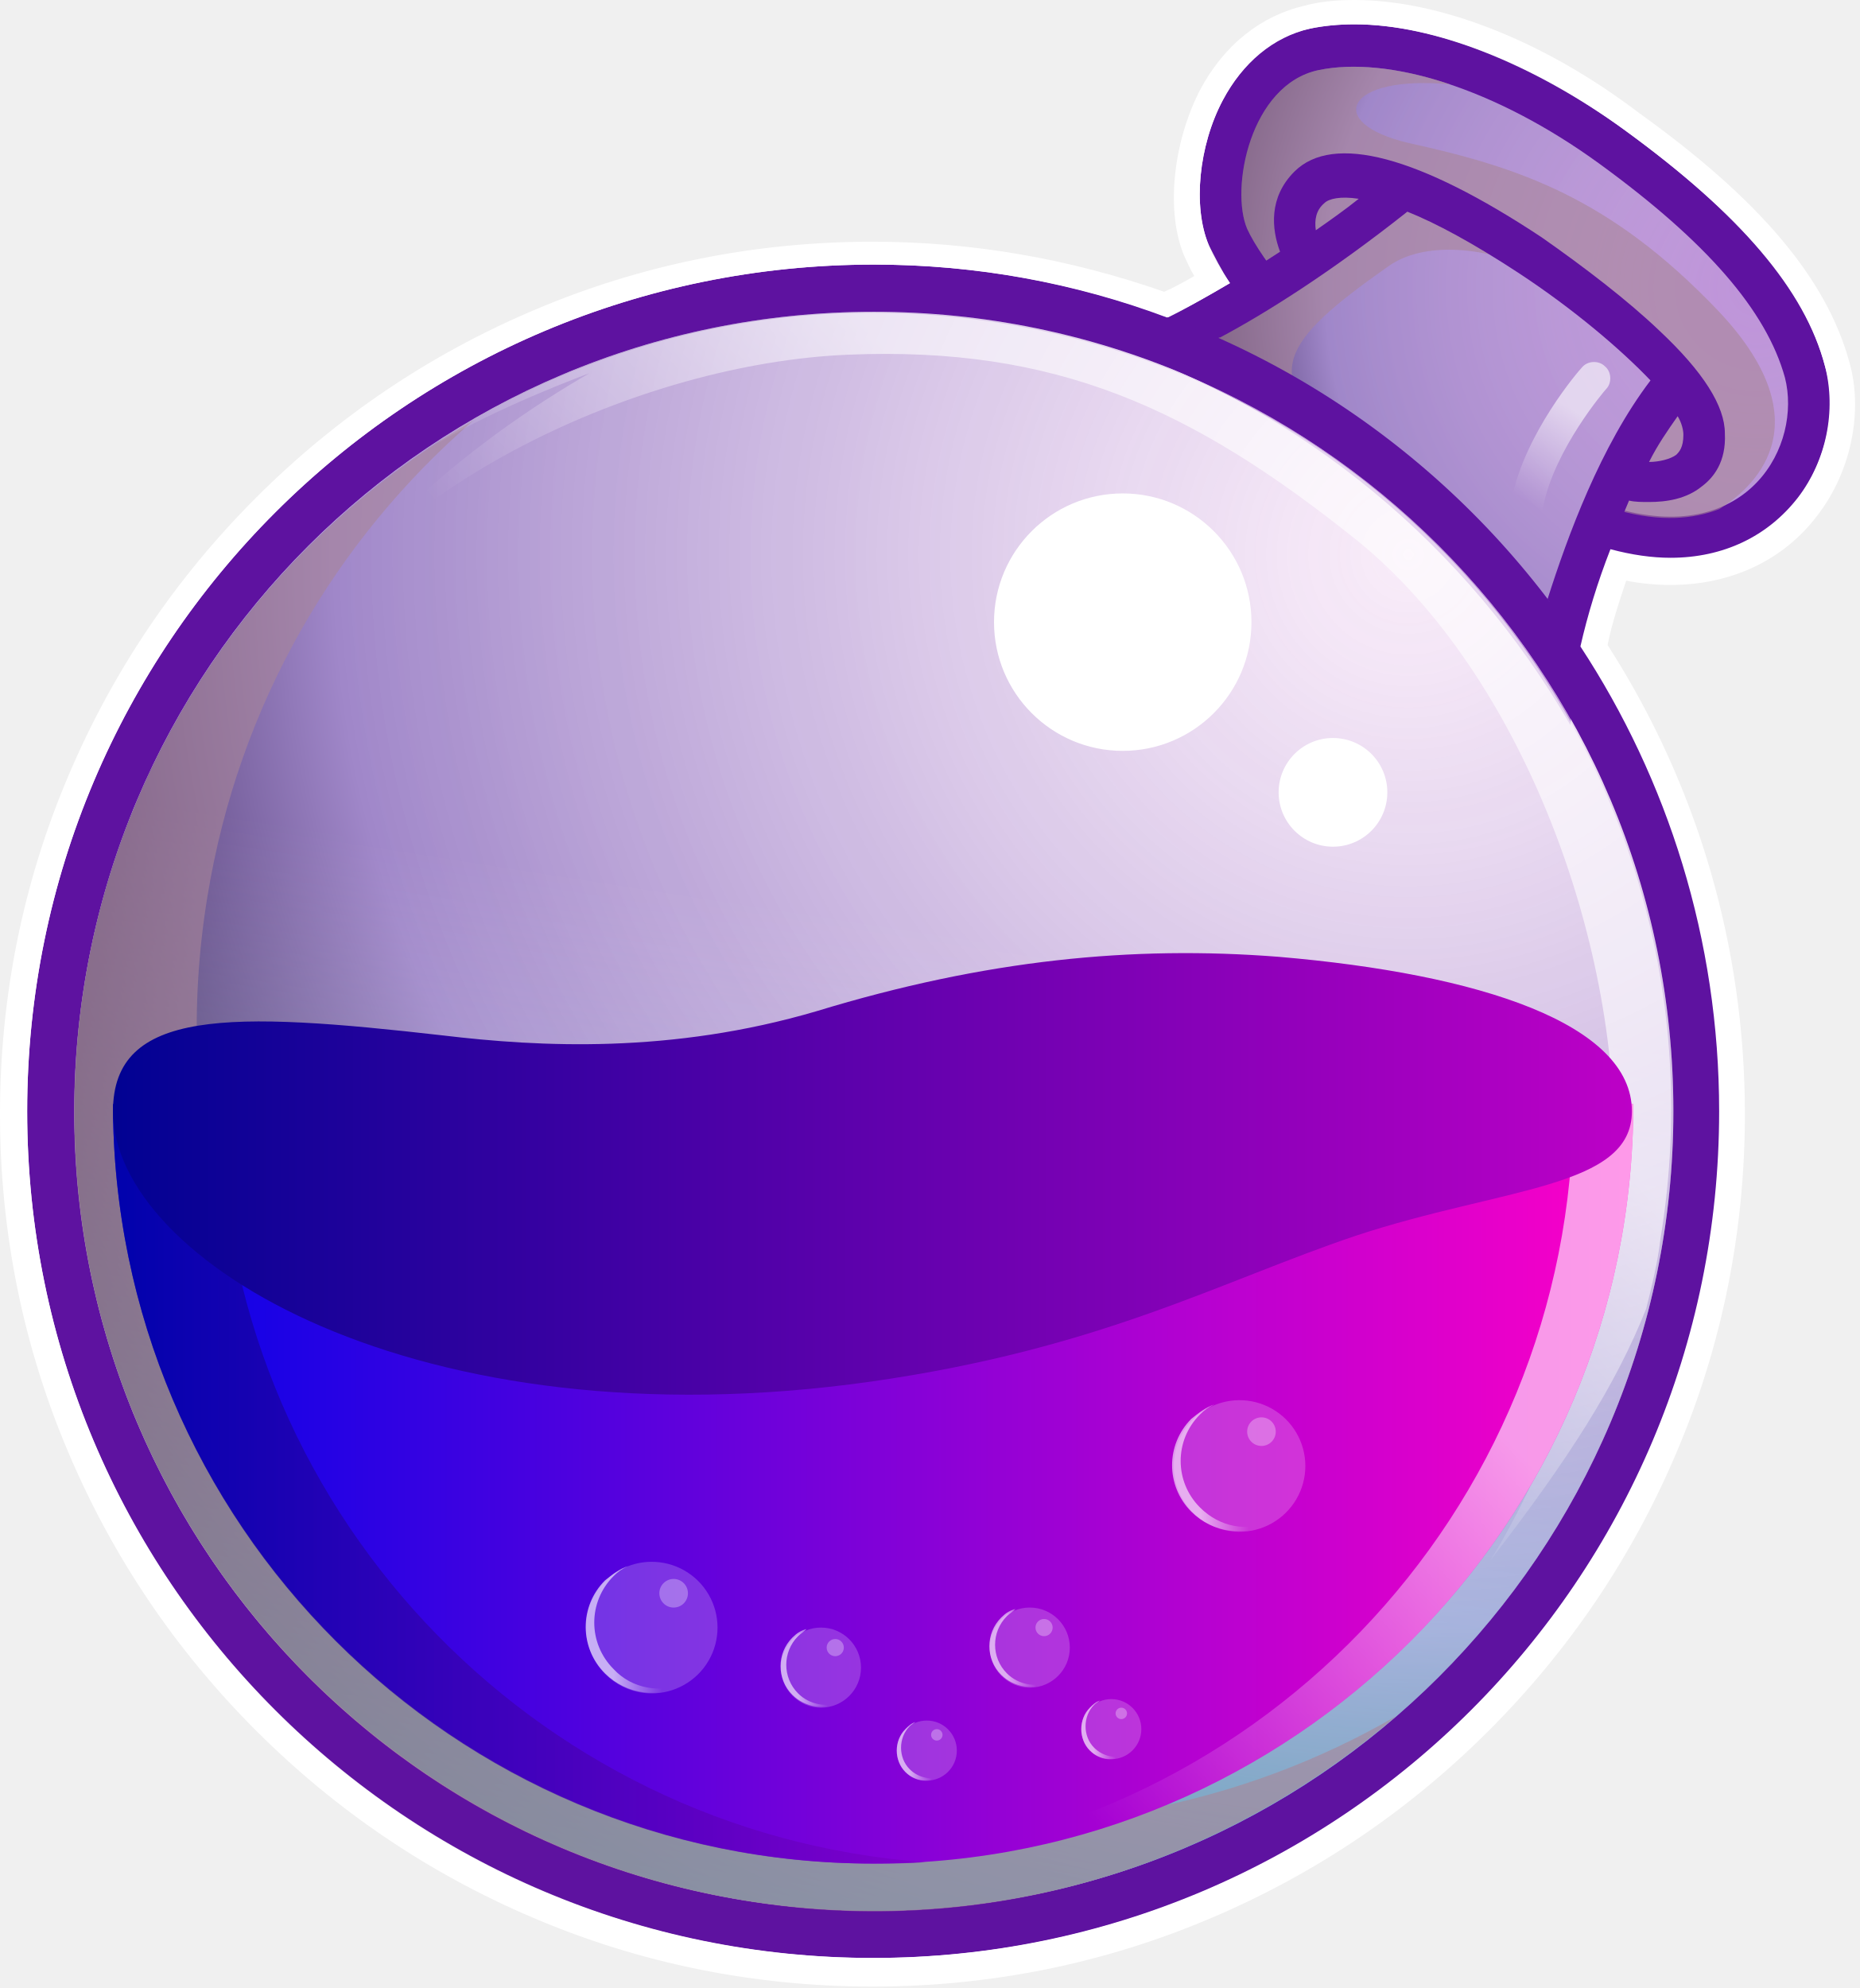
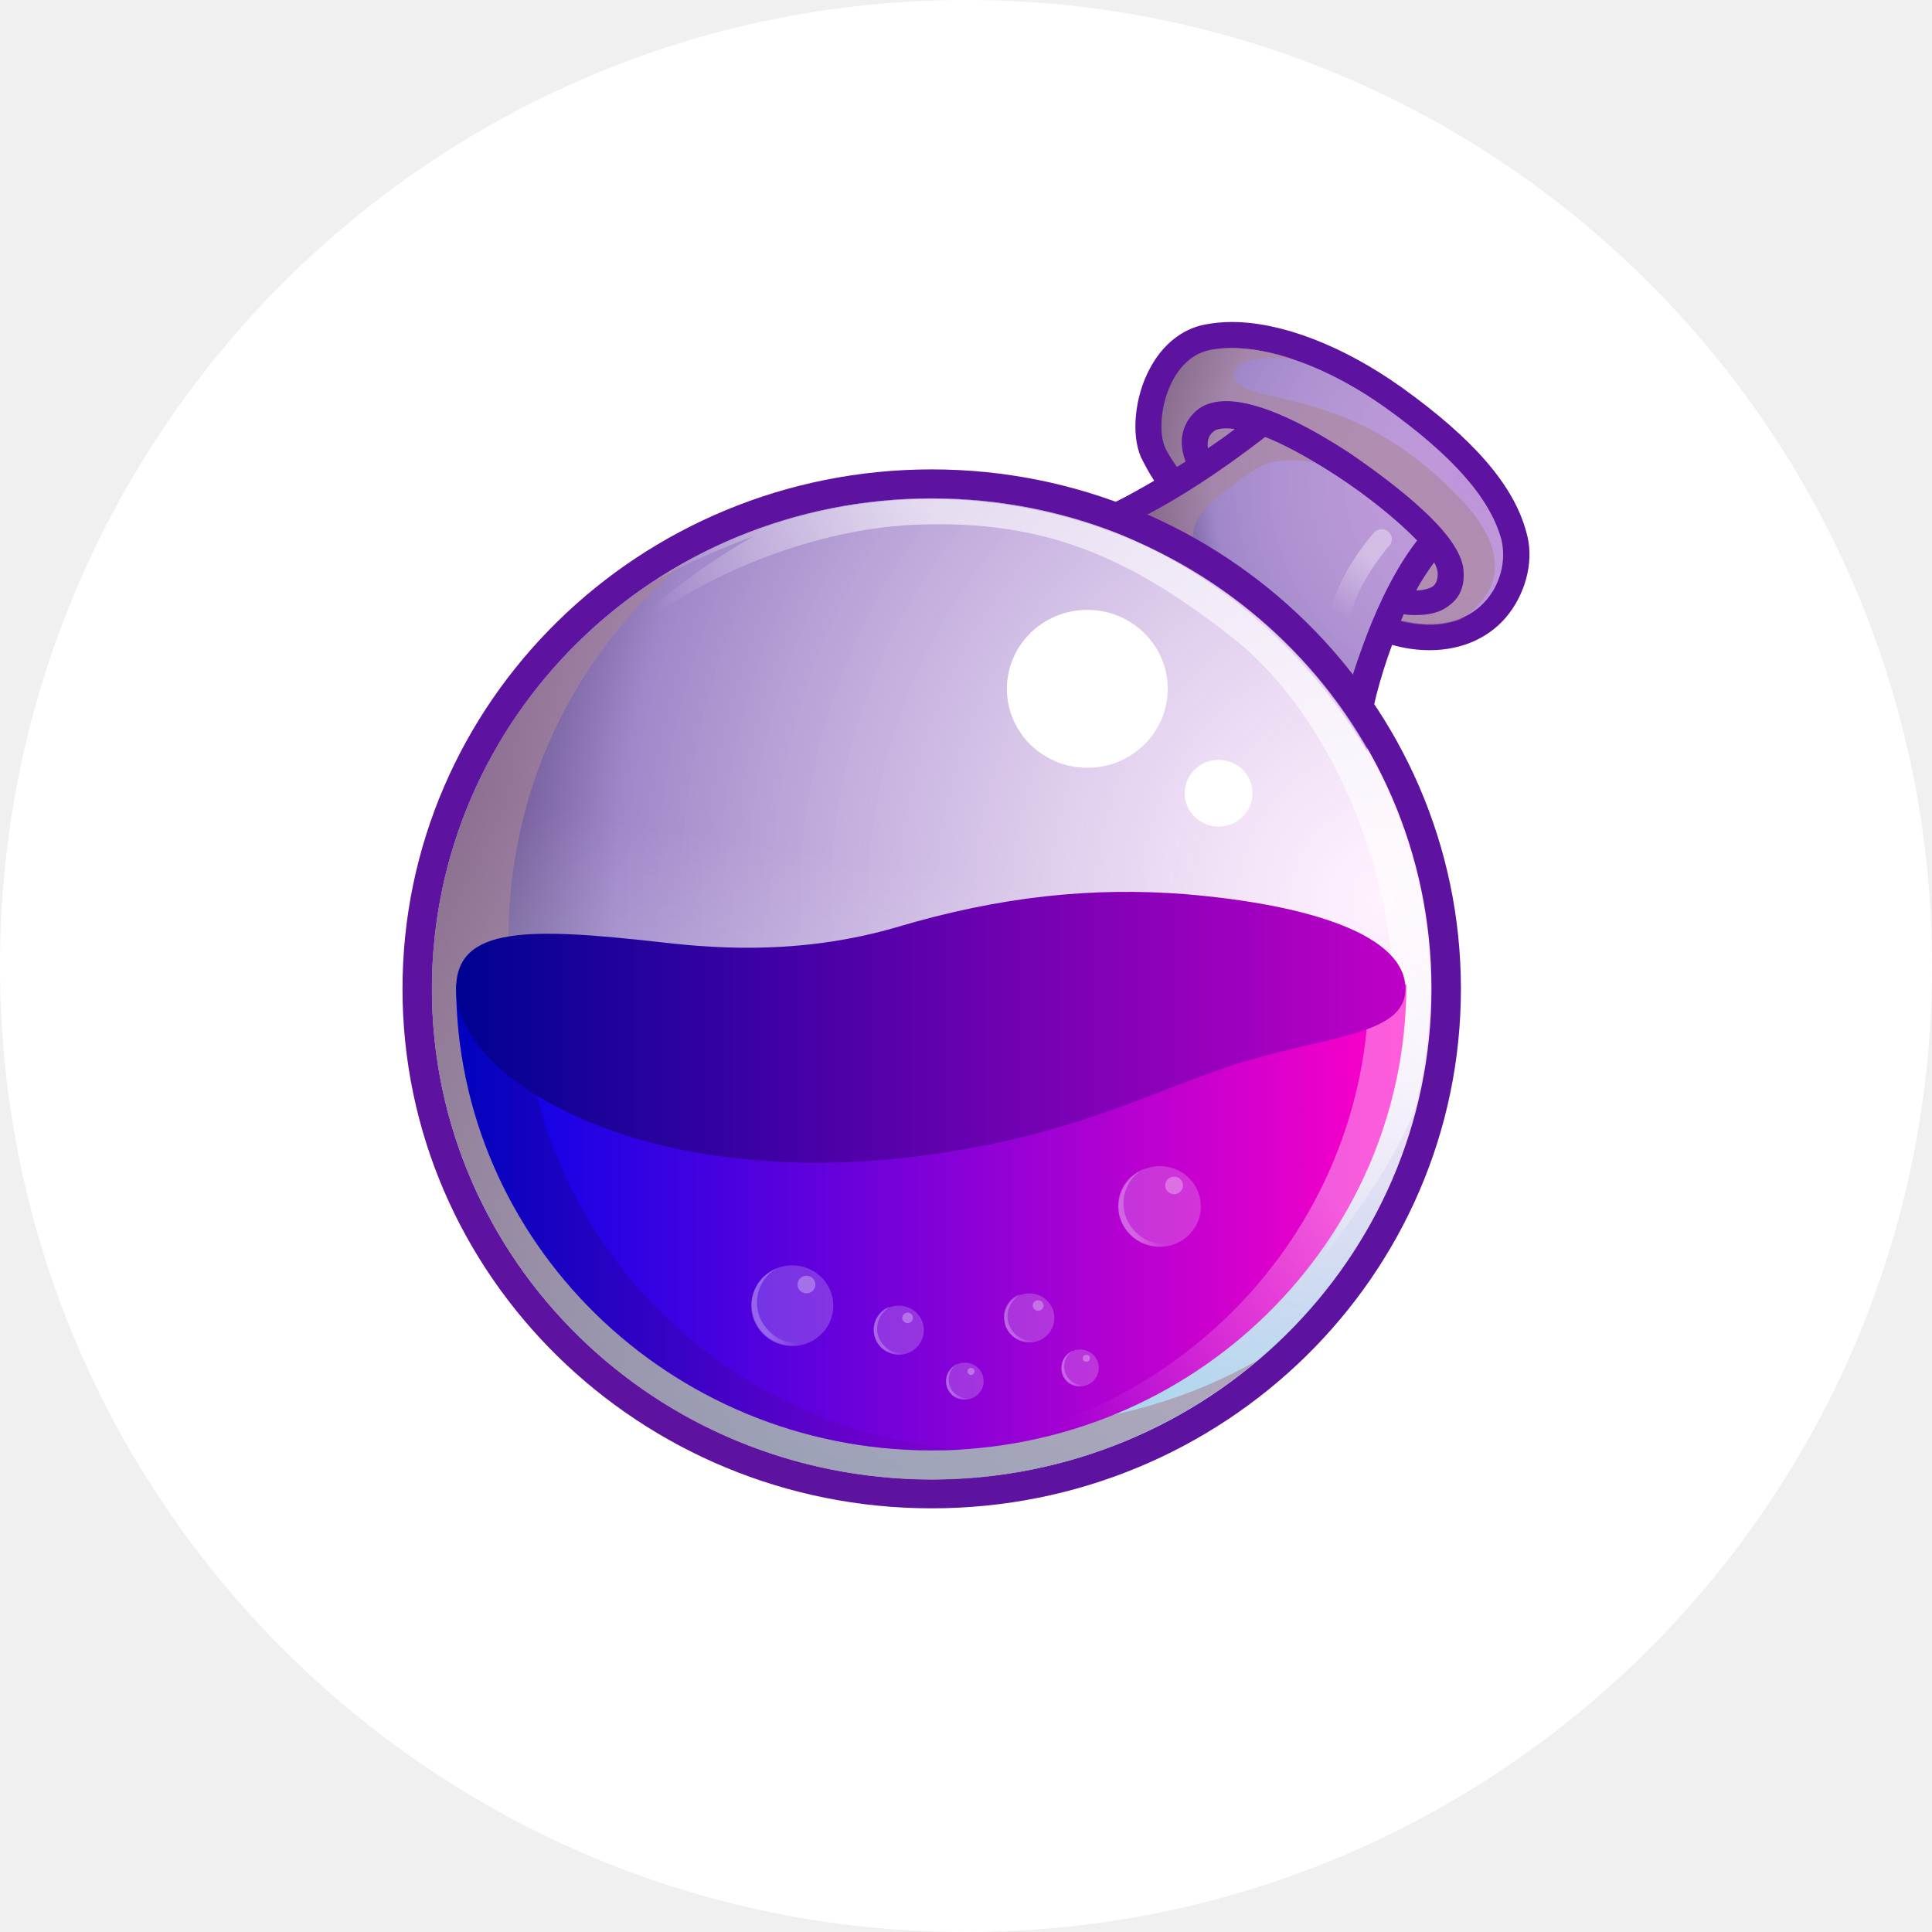
- <svg xmlns="http://www.w3.org/2000/svg" viewBox="0 0 130 139" xml:space="preserve" style="fill-rule:evenodd;clip-rule:evenodd;stroke-linejoin:round;stroke-miterlimit:2">
-   <path d="M127.6 25.6c-1.4-5.3-5.9-10.6-14-16.5-6.5-4.7-13.4-7.4-18.9-7.4-1.1 0-2.1.1-3.1.3-2.5.5-4.7 2.3-6.1 5-1.7 3.2-2.1 7.5-1 10.1.4.8.9 1.8 1.5 2.7-5.3 3.2-8.3 4.1-8.7 4.2 13.8 4.6 25.3 14.2 32.5 26.7l.1-1.2c.3-3.3 1.3-7.1 2.7-11 1.4.4 2.8.6 4.2.6 3.7 0 6.9-1.5 8.9-4.2s2.8-6.3 1.9-9.3Z" style="fill:#5e12a0;fill-rule:nonzero" />
-   <path d="M113.2 35.6c9.1 2.5 12.8-4.5 11.6-9.2-1.3-4.7-5.5-9.5-12.9-14.9S97 3.9 92.2 4.9c-4.8 1-6.2 8.3-5 11.1.5 1.1 1.6 2.7 3.1 4.5-1.9 1.3-3.7 2.3-5.2 3.2 9.2 4.1 17.2 10.5 23.2 18.5.7-2.7 1.7-5.1 2.6-7.2.7.1 1.5.3 2.3.6Z" style="fill:url(#a);fill-rule:nonzero" />
-   <path d="M61.1 133.6c30.873 0 55.9-25.027 55.9-55.9 0-30.873-25.027-55.9-55.9-55.9-30.873 0-55.9 25.027-55.9 55.9 0 30.873 25.027 55.9 55.9 55.9Z" style="fill:url(#b);fill-rule:nonzero" />
-   <path d="M120.2 21.8c-7.6-8-14-10.1-21.7-11.8-6-1.4-4.4-4.8 2.9-4.1-3.5-1.2-6.8-1.5-9.2-1-4.8 1-6.2 8.3-5 11.1.5 1.1 1.6 2.7 3.1 4.5-2.7 1.8-5 3.1-6.9 4.1.9.4 2 .9 3.3 1.6 3.4 1.8 7.1 4.8 7.1 4.8-5.6-4.8-4.4-7 3.3-12.4 2.4-1.7 6.8-1.5 10.9.6 4.1 2.1 8.9 7.4 8.9 7.4l-4.6 8.8.9.3c2.9.8 5.2.6 7-.1 2.1-1.3 7.6-5.7 0-13.8Z" style="fill:#a98698;fill-opacity:.6;fill-rule:nonzero" />
-   <path d="M98.4 14.8c2 .8 4.6 2.2 7.8 4.3 3.8 2.5 7.1 5.3 9.2 7.5-3.5 4.6-5.8 10.9-7.2 15.3.7 1 1.5 2 2.2 3 .7-2.5 1.9-6.2 3.5-9.9.4.1.9.1 1.4.1 1.2 0 2.6-.2 3.7-1.1.8-.6 1.7-1.7 1.6-3.7 0-1.9-1.5-4.3-4.6-7.2-2.2-2.1-5.2-4.4-8.2-6.5-8.6-5.7-14.6-7.3-17.3-4.6-1.8 1.8-1.6 4-1 5.6-3.2 2.1-5.9 3.6-7.7 4.6 1.2.4 2.3.9 3.5 1.4 3.2-1.7 7.8-4.6 13.1-8.8Zm18.9 14.3c.3.5.4 1 .4 1.3 0 .9-.3 1.2-.5 1.4-.4.3-1.2.5-1.9.5.6-1.2 1.3-2.2 2-3.2ZM92.6 14.2c.3-.3 1.1-.5 2.4-.3-1 .8-2 1.5-3 2.2-.1-.7 0-1.4.6-1.9Z" style="fill:#5e12a0;fill-rule:nonzero" />
-   <path d="M61.1 18.5C28.4 18.5 1.9 45 1.9 77.7s26.5 59.2 59.2 59.2 59.2-26.5 59.2-59.2-26.6-59.2-59.2-59.2Zm0 115.1c-30.9 0-55.9-25-55.9-55.9s25-55.9 55.9-55.9 55.9 25 55.9 55.9-25.1 55.9-55.9 55.9Z" style="fill:#5e12a0;fill-rule:nonzero" />
-   <path d="M61.1 133.6c30.873 0 55.9-25.027 55.9-55.9 0-30.873-25.027-55.9-55.9-55.9-30.873 0-55.9 25.027-55.9 55.9 0 30.873 25.027 55.9 55.9 55.9Z" style="fill:url(#c);fill-rule:nonzero" />
-   <path d="M60.7 126.8c-30.5-4.9-51.2-33.6-46.2-64.1 2.2-13.5 9-25 18.6-33.3-14 8.1-24.4 22.2-27.2 39.4C1 99.3 21.7 128 52.1 132.9c17 2.8 33.4-2.5 45.5-12.9-10.7 6.2-23.7 8.9-36.9 6.8Z" style="fill:#a98698;fill-opacity:.6;fill-rule:nonzero" />
-   <path d="M70 22.6c-14.1-2.3-27.8.9-39 8l-.4.4c4.3-2.6 10.6-4.9 10.6-4.9C25 35.5 20 46.2 20 46.2 26.3 34 44.8 25.4 59.3 24.8c14.5-.6 24 3.7 35.6 13 11.6 9.4 18.6 28.6 17.9 43.8-.6 15.2-8.6 27.5-8.6 27.5 5.5-7.1 8.8-12.3 10.9-17.6.4-1.6.8-3.2 1-4.9 5-30.4-15.6-59.1-46.1-64Z" style="fill:url(#d);fill-rule:nonzero" />
-   <path d="M114.2 77.2c0 29.3-23.8 53.1-53.1 53.1S7.9 106.5 7.9 77.2h106.3Z" style="fill:url(#e);fill-rule:nonzero" />
-   <path d="M110 77.2c0 28.6-22.6 52-51 53.1h2.1c29.3 0 53.1-23.8 53.1-53.1H110Z" style="fill:url(#f);fill-rule:nonzero" />
-   <path d="M15.4 77.2H7.9c0 29.3 23.8 53.1 53.1 53.1 1.3 0 2.5 0 3.7-.1-27.5-2-49.3-25-49.3-53Z" style="fill:url(#g);fill-rule:nonzero" />
-   <path d="M114.1 77.7c0-6.1-10.6-9.6-24.7-10.8-10.2-.8-20.5.2-32.3 3.8-10.2 3-19.4 2.5-26.1 1.7-14.9-1.7-23.1-1.9-23.1 5.3 0 10.4 21.2 23.4 53 18.9 16.1-2.3 24.4-7 33.9-10.2 10.3-3.4 19.3-3.3 19.3-8.7Z" style="fill:url(#h);fill-rule:nonzero" />
-   <path d="M78.5 52.5a9 9 0 0 0 9-9 9 9 0 0 0-9-9 9 9 0 0 0-9 9 9 9 0 0 0 9 9Zm14.7 6.7a3.8 3.8 0 1 0 0-7.6 3.8 3.8 0 0 0 0 7.6Z" style="fill:#fff;fill-rule:nonzero" />
-   <path d="M106.8 36.3h-.2c-.6-.1-1-.7-.9-1.4.9-4.6 4.7-9 4.9-9.2.4-.5 1.2-.5 1.6-.1.5.4.5 1.2.1 1.6-.1.1-3.6 4.2-4.4 8.2-.1.6-.6.9-1.1.9Z" style="fill:url(#i);fill-rule:nonzero" />
-   <path d="M94.7 1.7c5.6 0 12.5 2.7 18.9 7.4 8.1 5.9 12.6 11.1 14 16.5.8 3.1.1 6.6-1.9 9.2-2.1 2.7-5.2 4.2-8.9 4.2-1.3 0-2.7-.2-4.2-.6-.9 2.3-1.6 4.6-2.1 6.8 6.1 9.3 9.7 20.5 9.7 32.5 0 32.7-26.5 59.2-59.2 59.2S1.9 110.4 1.9 77.7s26.5-59.2 59.2-59.2c7.2 0 14.1 1.3 20.5 3.7 1.2-.6 2.7-1.4 4.4-2.4-.6-.9-1.2-1.8-1.5-2.7-1.1-2.7-.7-6.9 1-10.1 1.4-2.6 3.5-4.4 6.1-5 .9-.2 2-.3 3.1-.3Zm0-1.7c-1.2 0-2.4.1-3.5.4-3 .7-5.6 2.7-7.3 5.9-1.9 3.7-2.4 8.5-1.1 11.6.2.4.4.9.7 1.4-.7.4-1.4.8-2.1 1.1-6.6-2.3-13.4-3.5-20.4-3.5-8.2 0-16.2 1.6-23.7 4.8-7.3 3.1-13.8 7.5-19.4 13.1-5.6 5.6-10 12.1-13.1 19.4C1.6 61.7 0 69.7 0 77.9s1.6 16.2 4.8 23.7c3.1 7.3 7.5 13.8 13.1 19.4 5.6 5.6 12.1 10 19.4 13.1 7.5 3.2 15.5 4.8 23.7 4.8s16.2-1.6 23.7-4.8c7.3-3.1 13.8-7.5 19.4-13.1 5.6-5.6 10-12.1 13.1-19.4 3.2-7.5 4.8-15.5 4.8-23.7 0-11.7-3.3-23-9.6-32.8.3-1.5.8-3 1.3-4.5 1 .2 2.1.3 3.1.3 4.2 0 7.9-1.7 10.3-4.9 2.3-3 3.2-7.2 2.2-10.7-1.6-5.8-6.2-11.3-14.7-17.4-6.7-5.1-14-7.9-19.9-7.9Z" style="fill:#fff;fill-rule:nonzero" />
-   <path d="M57.4 119.4a2.8 2.8 0 1 0-.001-5.601 2.8 2.8 0 0 0 .001 5.601Z" style="fill:#fff;fill-opacity:.2;fill-rule:nonzero" />
-   <path d="M55.8 118.4c-1.1-1.1-1.1-2.9 0-4 .2-.2.4-.3.6-.5-.4.1-.7.3-1 .6-1.1 1.1-1.1 2.9 0 4 .9.9 2.3 1.1 3.4.5-1 .4-2.2.2-3-.6Z" style="fill:url(#j);fill-rule:nonzero" />
-   <path d="M58.4 115.8a.6.6 0 1 0-.001-1.201.6.6 0 0 0 .001 1.201Z" style="fill:#fff;fill-opacity:.3;fill-rule:nonzero" />
-   <path d="M72 118a2.8 2.8 0 1 0-.001-5.601A2.8 2.8 0 0 0 72 118Z" style="fill:#fff;fill-opacity:.2;fill-rule:nonzero" />
-   <path d="M70.4 117c-1.1-1.1-1.1-2.9 0-4 .2-.2.4-.3.6-.5-.4.1-.7.3-1 .6-1.1 1.1-1.1 2.9 0 4 .9.9 2.3 1.1 3.4.5-1 .4-2.2.2-3-.6Z" style="fill:url(#k);fill-rule:nonzero" />
-   <path d="M73 114.4a.6.6 0 1 0-.001-1.201A.6.6 0 0 0 73 114.4Z" style="fill:#fff;fill-opacity:.3;fill-rule:nonzero" />
-   <path d="M64.8 124.5a2.1 2.1 0 1 0 0-4.2 2.1 2.1 0 0 0 0 4.2Z" style="fill:#fff;fill-opacity:.2;fill-rule:nonzero" />
-   <path d="M63.6 123.7c-.8-.8-.8-2.2 0-3 .1-.1.3-.2.4-.3-.3.1-.5.3-.7.5-.8.8-.8 2.2 0 3 .7.7 1.7.8 2.6.3-.8.3-1.7.1-2.3-.5Z" style="fill:url(#l);fill-rule:nonzero" />
-   <path d="M65.5 121.7a.4.4 0 1 0 0-.8.4.4 0 0 0 0 .8Z" style="fill:#fff;fill-opacity:.3;fill-rule:nonzero" />
-   <path d="M77.7 123a2.1 2.1 0 1 0 0-4.2 2.1 2.1 0 0 0 0 4.2Z" style="fill:#fff;fill-opacity:.2;fill-rule:nonzero" />
-   <path d="M76.5 122.2c-.8-.8-.8-2.2 0-3 .1-.1.3-.2.4-.3-.3.1-.5.3-.7.5-.8.8-.8 2.2 0 3 .7.7 1.7.8 2.6.3-.8.3-1.7.1-2.3-.5Z" style="fill:url(#m);fill-rule:nonzero" />
-   <path d="M78.4 120.2a.4.4 0 1 0 0-.8.4.4 0 0 0 0 .8Z" style="fill:#fff;fill-opacity:.3;fill-rule:nonzero" />
-   <path d="M45.5 118.4a4.6 4.6 0 1 0 .001-9.199 4.6 4.6 0 0 0-.001 9.199Z" style="fill:#fff;fill-opacity:.2;fill-rule:nonzero" />
-   <path d="M42.9 116.7c-1.8-1.8-1.8-4.7 0-6.5.3-.3.6-.5 1-.7-.6.2-1.1.6-1.6 1-1.8 1.8-1.8 4.7 0 6.5 1.5 1.5 3.8 1.8 5.6.7-1.7.7-3.7.4-5-1Z" style="fill:url(#n);fill-rule:nonzero" />
-   <path d="M47.1 112.4a1 1 0 1 0 0-2 1 1 0 0 0 0 2Z" style="fill:#fff;fill-opacity:.3;fill-rule:nonzero" />
-   <path d="M86.6 107.1a4.6 4.6 0 1 0 .001-9.199 4.6 4.6 0 0 0-.001 9.199Z" style="fill:#fff;fill-opacity:.2;fill-rule:nonzero" />
-   <path d="M83.9 105.4c-1.8-1.8-1.8-4.7 0-6.5.3-.3.6-.5 1-.7-.6.2-1.1.6-1.6 1-1.8 1.8-1.8 4.7 0 6.5 1.5 1.5 3.8 1.8 5.6.7-1.7.7-3.6.4-5-1Z" style="fill:url(#o);fill-rule:nonzero" />
-   <path d="M88.2 101.1a1 1 0 1 0 0-2 1 1 0 0 0 0 2Z" style="fill:#fff;fill-opacity:.3;fill-rule:nonzero" />
+ <svg xmlns="http://www.w3.org/2000/svg" width="24" height="24" viewBox="0 0 24 24" fill="none">
+   <circle cx="12" cy="12" r="12" fill="white" />
+   <path d="M18.959 6.605C18.803 6.027 18.304 5.45 17.404 4.807C16.682 4.294 15.916 4 15.305 4C15.183 4 15.072 4.011 14.961 4.033C14.684 4.087 14.439 4.283 14.284 4.578C14.095 4.927 14.05 5.395 14.173 5.679C14.217 5.766 14.273 5.875 14.339 5.973C13.751 6.322 13.418 6.42 13.373 6.431C14.906 6.932 16.183 7.979 16.982 9.341L16.993 9.21C17.027 8.851 17.138 8.436 17.293 8.011C17.449 8.055 17.604 8.077 17.76 8.077C18.171 8.077 18.526 7.913 18.748 7.619C18.97 7.325 19.059 6.932 18.959 6.605Z" fill="#5E12A0" />
+   <path d="M17.36 7.695C18.371 7.968 18.782 7.205 18.648 6.692C18.504 6.18 18.038 5.657 17.216 5.068C16.394 4.48 15.561 4.24 15.028 4.349C14.495 4.458 14.34 5.254 14.473 5.559C14.528 5.679 14.651 5.853 14.817 6.049C14.606 6.191 14.406 6.3 14.24 6.398C15.261 6.845 16.15 7.543 16.816 8.415C16.894 8.12 17.005 7.859 17.105 7.63C17.183 7.641 17.271 7.662 17.36 7.695Z" fill="url(#paint0_radial_5685_19370)" />
+   <path d="M11.574 18.377C15.003 18.377 17.782 15.649 17.782 12.284C17.782 8.918 15.003 6.19 11.574 6.19C8.146 6.19 5.366 8.918 5.366 12.284C5.366 15.649 8.146 18.377 11.574 18.377Z" fill="url(#paint1_radial_5685_19370)" />
+   <path opacity="0.6" d="M18.138 6.191C17.294 5.319 16.584 5.09 15.729 4.904C15.062 4.752 15.24 4.381 16.05 4.457C15.662 4.327 15.295 4.294 15.029 4.348C14.496 4.457 14.34 5.253 14.473 5.558C14.529 5.678 14.651 5.853 14.818 6.049C14.518 6.245 14.263 6.387 14.052 6.496C14.152 6.539 14.274 6.594 14.418 6.67C14.796 6.866 15.207 7.193 15.207 7.193C14.585 6.67 14.718 6.43 15.573 5.842C15.839 5.656 16.328 5.678 16.783 5.907C17.239 6.136 17.772 6.714 17.772 6.714L17.261 7.673C17.294 7.684 17.328 7.695 17.361 7.706C17.683 7.793 17.938 7.771 18.138 7.695C18.372 7.553 18.982 7.074 18.138 6.191Z" fill="#A98698" />
+   <path d="M15.716 5.428C15.938 5.515 16.227 5.667 16.582 5.896C17.004 6.169 17.371 6.474 17.604 6.714C17.215 7.215 16.96 7.902 16.805 8.382C16.882 8.491 16.971 8.6 17.049 8.709C17.127 8.436 17.26 8.033 17.438 7.629C17.482 7.64 17.538 7.64 17.593 7.64C17.726 7.64 17.882 7.619 18.004 7.52C18.093 7.455 18.193 7.335 18.182 7.117C18.182 6.91 18.015 6.648 17.671 6.332C17.427 6.103 17.093 5.853 16.76 5.624C15.805 5.003 15.139 4.828 14.839 5.122C14.639 5.319 14.661 5.558 14.728 5.733C14.373 5.962 14.073 6.125 13.873 6.234C14.006 6.278 14.128 6.332 14.261 6.387C14.617 6.202 15.128 5.885 15.716 5.428ZM17.815 6.986C17.848 7.041 17.86 7.095 17.86 7.128C17.86 7.226 17.826 7.259 17.804 7.281C17.76 7.313 17.671 7.335 17.593 7.335C17.66 7.204 17.737 7.095 17.815 6.986ZM15.072 5.362C15.105 5.33 15.194 5.308 15.339 5.33C15.228 5.417 15.117 5.493 15.005 5.569C14.994 5.493 15.005 5.417 15.072 5.362Z" fill="#5E12A0" />
+   <path d="M11.574 5.831C7.943 5.831 5 8.719 5 12.284C5 15.848 7.943 18.737 11.574 18.737C15.206 18.737 18.148 15.848 18.148 12.284C18.148 8.719 15.195 5.831 11.574 5.831ZM11.574 18.377C8.143 18.377 5.366 15.652 5.366 12.284C5.366 8.916 8.143 6.191 11.574 6.191C15.006 6.191 17.782 8.916 17.782 12.284C17.782 15.652 14.995 18.377 11.574 18.377Z" fill="#5E12A0" />
+   <path opacity="0.6" d="M11.574 18.377C15.003 18.377 17.782 15.649 17.782 12.284C17.782 8.918 15.003 6.19 11.574 6.19C8.146 6.19 5.366 8.918 5.366 12.284C5.366 15.649 8.146 18.377 11.574 18.377Z" fill="url(#paint2_linear_5685_19370)" />
+   <path opacity="0.6" d="M11.53 17.636C8.143 17.102 5.844 13.973 6.399 10.649C6.643 9.177 7.399 7.924 8.465 7.019C6.91 7.902 5.755 9.439 5.444 11.314C4.9 14.638 7.199 17.767 10.575 18.301C12.463 18.606 14.284 18.028 15.627 16.895C14.439 17.57 12.996 17.865 11.53 17.636Z" fill="#A98698" />
+   <path opacity="0.6" d="M12.563 6.278C10.997 6.028 9.475 6.377 8.232 7.15C8.209 7.172 8.187 7.194 8.187 7.194C8.665 6.911 9.364 6.66 9.364 6.66C7.565 7.685 7.01 8.851 7.01 8.851C7.71 7.521 9.764 6.584 11.374 6.518C12.985 6.453 14.04 6.922 15.328 7.935C16.616 8.96 17.393 11.053 17.316 12.71C17.249 14.366 16.361 15.707 16.361 15.707C16.971 14.933 17.338 14.366 17.571 13.789C17.616 13.614 17.66 13.44 17.682 13.255C18.237 9.941 15.95 6.813 12.563 6.278Z" fill="url(#paint3_linear_5685_19370)" />
+   <path d="M17.47 12.229C17.47 15.423 14.827 18.017 11.573 18.017C8.32 18.017 5.666 15.423 5.666 12.229H17.47Z" fill="url(#paint4_linear_5685_19370)" />
+   <g opacity="0.6">
+     <path opacity="0.6" d="M17.004 12.229C17.004 15.347 14.495 17.898 11.341 18.017C11.419 18.017 11.496 18.017 11.574 18.017C14.828 18.017 17.471 15.423 17.471 12.229H17.004Z" fill="url(#paint5_linear_5685_19370)" />
+   </g>
+   <g opacity="0.7">
+     <path opacity="0.7" d="M6.5 12.229H5.667C5.667 15.423 8.311 18.017 11.564 18.017C11.709 18.017 11.842 18.017 11.975 18.006C8.921 17.789 6.5 15.281 6.5 12.229Z" fill="url(#paint6_linear_5685_19370)" />
+   </g>
+   <path d="M17.459 12.284C17.459 11.619 16.282 11.238 14.716 11.107C13.584 11.02 12.44 11.129 11.129 11.521C9.997 11.848 8.975 11.794 8.231 11.707C6.576 11.521 5.666 11.499 5.666 12.284C5.666 13.418 8.02 14.835 11.551 14.344C13.339 14.094 14.261 13.581 15.316 13.232C16.46 12.862 17.459 12.873 17.459 12.284Z" fill="url(#paint7_linear_5685_19370)" />
+   <path d="M13.507 9.538C14.059 9.538 14.506 9.099 14.506 8.557C14.506 8.015 14.059 7.576 13.507 7.576C12.955 7.576 12.508 8.015 12.508 8.557C12.508 9.099 12.955 9.538 13.507 9.538Z" fill="white" />
+   <path d="M15.138 10.268C15.371 10.268 15.56 10.082 15.56 9.854C15.56 9.625 15.371 9.439 15.138 9.439C14.905 9.439 14.717 9.625 14.717 9.854C14.717 10.082 14.905 10.268 15.138 10.268Z" fill="white" />
+   <g opacity="0.6">
+     <path opacity="0.6" d="M16.647 7.772C16.636 7.772 16.625 7.772 16.625 7.772C16.558 7.761 16.514 7.696 16.525 7.619C16.625 7.118 17.047 6.638 17.069 6.616C17.113 6.562 17.202 6.562 17.247 6.606C17.302 6.649 17.302 6.736 17.258 6.78C17.247 6.791 16.858 7.238 16.769 7.674C16.758 7.739 16.703 7.772 16.647 7.772Z" fill="url(#paint8_linear_5685_19370)" />
+   </g>
+   <path opacity="0.2" d="M11.165 16.829C11.337 16.829 11.476 16.693 11.476 16.524C11.476 16.355 11.337 16.219 11.165 16.219C10.993 16.219 10.854 16.355 10.854 16.524C10.854 16.693 10.993 16.829 11.165 16.829Z" fill="white" />
+   <g opacity="0.4">
+     <path opacity="0.6" d="M10.988 16.723C10.866 16.603 10.866 16.407 10.988 16.287C11.011 16.265 11.033 16.254 11.055 16.232C11.011 16.243 10.977 16.265 10.944 16.298C10.822 16.418 10.822 16.614 10.944 16.734C11.044 16.832 11.199 16.854 11.321 16.788C11.21 16.832 11.077 16.81 10.988 16.723Z" fill="url(#paint9_linear_5685_19370)" />
+   </g>
+   <path opacity="0.3" d="M11.275 16.436C11.311 16.436 11.341 16.407 11.341 16.371C11.341 16.335 11.311 16.306 11.275 16.306C11.238 16.306 11.208 16.335 11.208 16.371C11.208 16.407 11.238 16.436 11.275 16.436Z" fill="white" />
+   <path opacity="0.2" d="M12.787 16.677C12.958 16.677 13.098 16.541 13.098 16.372C13.098 16.203 12.958 16.067 12.787 16.067C12.615 16.067 12.476 16.203 12.476 16.372C12.476 16.541 12.615 16.677 12.787 16.677Z" fill="white" />
+   <g opacity="0.4">
+     <path opacity="0.6" d="M12.607 16.569C12.485 16.45 12.485 16.253 12.607 16.133C12.629 16.112 12.651 16.101 12.673 16.079C12.629 16.09 12.596 16.112 12.562 16.144C12.44 16.264 12.44 16.46 12.562 16.58C12.662 16.678 12.818 16.7 12.94 16.635C12.829 16.678 12.695 16.657 12.607 16.569Z" fill="url(#paint10_linear_5685_19370)" />
+   </g>
+   <path opacity="0.3" d="M12.896 16.283C12.933 16.283 12.963 16.254 12.963 16.218C12.963 16.182 12.933 16.153 12.896 16.153C12.859 16.153 12.829 16.182 12.829 16.218C12.829 16.254 12.859 16.283 12.896 16.283Z" fill="white" />
+   <path opacity="0.2" d="M11.986 17.386C12.115 17.386 12.219 17.283 12.219 17.157C12.219 17.03 12.115 16.928 11.986 16.928C11.857 16.928 11.753 17.03 11.753 17.157C11.753 17.283 11.857 17.386 11.986 17.386Z" fill="white" />
+   <g opacity="0.4">
+     <path opacity="0.6" d="M11.851 17.3C11.763 17.213 11.763 17.06 11.851 16.973C11.863 16.962 11.885 16.951 11.896 16.94C11.863 16.951 11.84 16.973 11.818 16.995C11.729 17.082 11.729 17.235 11.818 17.322C11.896 17.398 12.007 17.409 12.107 17.355C12.018 17.387 11.918 17.365 11.851 17.3Z" fill="url(#paint11_linear_5685_19370)" />
+   </g>
+   <path opacity="0.3" d="M12.062 17.079C12.087 17.079 12.107 17.06 12.107 17.036C12.107 17.012 12.087 16.993 12.062 16.993C12.038 16.993 12.018 17.012 12.018 17.036C12.018 17.06 12.038 17.079 12.062 17.079Z" fill="white" />
+   <path opacity="0.2" d="M13.417 17.222C13.545 17.222 13.65 17.119 13.65 16.993C13.65 16.866 13.545 16.764 13.417 16.764C13.288 16.764 13.184 16.866 13.184 16.993C13.184 17.119 13.288 17.222 13.417 17.222Z" fill="white" />
+   <g opacity="0.4">
+     <path opacity="0.6" d="M13.286 17.137C13.197 17.05 13.197 16.897 13.286 16.81C13.297 16.799 13.319 16.788 13.33 16.777C13.297 16.788 13.275 16.81 13.252 16.832C13.164 16.919 13.164 17.072 13.252 17.159C13.33 17.235 13.441 17.246 13.541 17.192C13.452 17.224 13.352 17.202 13.286 17.137Z" fill="url(#paint12_linear_5685_19370)" />
+   </g>
+   <path opacity="0.3" d="M13.495 16.916C13.519 16.916 13.539 16.897 13.539 16.873C13.539 16.849 13.519 16.83 13.495 16.83C13.47 16.83 13.45 16.849 13.45 16.873C13.45 16.897 13.47 16.916 13.495 16.916Z" fill="white" />
+   <path opacity="0.2" d="M9.841 16.721C10.123 16.721 10.352 16.496 10.352 16.219C10.352 15.943 10.123 15.718 9.841 15.718C9.559 15.718 9.331 15.943 9.331 16.219C9.331 16.496 9.559 16.721 9.841 16.721Z" fill="white" />
+   <g opacity="0.4">
+     <path opacity="0.6" d="M9.553 16.535C9.353 16.339 9.353 16.023 9.553 15.826C9.586 15.794 9.62 15.772 9.664 15.75C9.598 15.772 9.542 15.815 9.487 15.859C9.287 16.055 9.287 16.371 9.487 16.568C9.653 16.731 9.908 16.764 10.108 16.644C9.92 16.72 9.697 16.687 9.553 16.535Z" fill="url(#paint13_linear_5685_19370)" />
+   </g>
+   <path opacity="0.3" d="M10.018 16.066C10.08 16.066 10.129 16.018 10.129 15.957C10.129 15.897 10.08 15.848 10.018 15.848C9.957 15.848 9.907 15.897 9.907 15.957C9.907 16.018 9.957 16.066 10.018 16.066Z" fill="white" />
+   <path opacity="0.2" d="M14.407 15.489C14.689 15.489 14.918 15.264 14.918 14.987C14.918 14.71 14.689 14.486 14.407 14.486C14.125 14.486 13.896 14.71 13.896 14.987C13.896 15.264 14.125 15.489 14.407 15.489Z" fill="white" />
+   <g opacity="0.4">
+     <path opacity="0.6" d="M14.106 15.304C13.906 15.108 13.906 14.792 14.106 14.595C14.139 14.563 14.172 14.541 14.217 14.519C14.15 14.541 14.095 14.584 14.039 14.628C13.839 14.824 13.839 15.14 14.039 15.337C14.206 15.5 14.461 15.533 14.661 15.413C14.472 15.489 14.261 15.457 14.106 15.304Z" fill="url(#paint14_linear_5685_19370)" />
+   </g>
+   <path opacity="0.3" d="M14.585 14.835C14.646 14.835 14.696 14.786 14.696 14.726C14.696 14.666 14.646 14.617 14.585 14.617C14.524 14.617 14.474 14.666 14.474 14.726C14.474 14.786 14.524 14.835 14.585 14.835Z" fill="white" />
  <defs>
-     <linearGradient id="c" x1="0" y1="0" x2="1" y2="0" gradientUnits="userSpaceOnUse" gradientTransform="rotate(-80.793 104.148 35.759) scale(111.7467)">
-       <stop offset="0" style="stop-color:#81ffff;stop-opacity:.6" />
-       <stop offset=".62" style="stop-color:white;stop-opacity:0" />
-       <stop offset="1" style="stop-color:white;stop-opacity:0" />
+     <radialGradient id="paint0_radial_5685_19370" cx="0" cy="0" r="1" gradientUnits="userSpaceOnUse" gradientTransform="translate(18.4459 6.00561) scale(4.9634 4.87178)">
+       <stop stop-color="#FFEAFF" stop-opacity="0.6" />
+       <stop offset="0.681" stop-color="#A087C9" />
+       <stop offset="1" stop-color="#10002F" />
+     </radialGradient>
+     <radialGradient id="paint1_radial_5685_19370" cx="0" cy="0" r="1" gradientUnits="userSpaceOnUse" gradientTransform="translate(17.1465 11.2015) scale(13.9007 14.5111)">
+       <stop stop-color="#FFEAFF" stop-opacity="0.6" />
+       <stop offset="0.681" stop-color="#A087C9" />
+       <stop offset="1" stop-color="#10002F" />
+     </radialGradient>
+     <linearGradient id="paint2_linear_5685_19370" x1="10.579" y1="18.291" x2="12.493" y2="6.255" gradientUnits="userSpaceOnUse">
+       <stop stop-color="#81FFFF" />
+       <stop offset="0.62" stop-color="white" stop-opacity="0" />
    </linearGradient>
-     <linearGradient id="d" x1="0" y1="0" x2="1" y2="0" gradientUnits="userSpaceOnUse" gradientTransform="rotate(137.463 42.514 39.427) scale(62.733)">
-       <stop offset="0" style="stop-color:white;stop-opacity:.6" />
-       <stop offset=".29" style="stop-color:white;stop-opacity:.6" />
-       <stop offset=".78" style="stop-color:white;stop-opacity:0" />
-       <stop offset="1" style="stop-color:white;stop-opacity:0" />
+     <linearGradient id="paint3_linear_5685_19370" x1="15.949" y1="8.146" x2="10.903" y2="12.863" gradientUnits="userSpaceOnUse">
+       <stop offset="0.289" stop-color="white" />
+       <stop offset="0.78" stop-color="white" stop-opacity="0" />
    </linearGradient>
-     <linearGradient id="e" x1="0" y1="0" x2="1" y2="0" gradientUnits="userSpaceOnUse" gradientTransform="translate(7.945 103.719) scale(106.229)">
-       <stop offset="0" style="stop-color:#0002e9;stop-opacity:1" />
-       <stop offset="1" style="stop-color:#ff00c7;stop-opacity:1" />
-       <stop offset="1" style="stop-color:#ff00c7;stop-opacity:1" />
+     <linearGradient id="paint4_linear_5685_19370" x1="5.671" y1="15.12" x2="17.468" y2="15.12" gradientUnits="userSpaceOnUse">
+       <stop stop-color="#0002E9" />
+       <stop offset="0.995" stop-color="#FF00C7" />
    </linearGradient>
-     <linearGradient id="f" x1="0" y1="0" x2="1" y2="0" gradientUnits="userSpaceOnUse" gradientTransform="rotate(136.618 43.321 64.65) scale(79.5556)">
-       <stop offset="0" style="stop-color:white;stop-opacity:.6" />
-       <stop offset=".29" style="stop-color:white;stop-opacity:.6" />
-       <stop offset=".78" style="stop-color:white;stop-opacity:0" />
-       <stop offset="1" style="stop-color:white;stop-opacity:0" />
+     <linearGradient id="paint5_linear_5685_19370" x1="18.026" y1="12.737" x2="11.718" y2="18.811" gradientUnits="userSpaceOnUse">
+       <stop offset="0.289" stop-color="white" />
+       <stop offset="0.78" stop-color="white" stop-opacity="0" />
    </linearGradient>
-     <linearGradient id="g" x1="0" y1="0" x2="1" y2="0" gradientUnits="userSpaceOnUse" gradientTransform="translate(7.945 103.719) scale(56.8321)">
-       <stop offset="0" style="stop-color:#000292;stop-opacity:.7" />
-       <stop offset="1" style="stop-color:#7d00c7;stop-opacity:.7" />
-       <stop offset="1" style="stop-color:#7d00c7;stop-opacity:.7" />
+     <linearGradient id="paint6_linear_5685_19370" x1="5.672" y1="15.12" x2="11.984" y2="15.12" gradientUnits="userSpaceOnUse">
+       <stop stop-color="#000292" />
+       <stop offset="0.995" stop-color="#7D00C7" />
    </linearGradient>
-     <linearGradient id="h" x1="0" y1="0" x2="1" y2="0" gradientUnits="userSpaceOnUse" gradientTransform="translate(8.016 82.111) scale(106.087)">
-       <stop offset="0" style="stop-color:#000292;stop-opacity:1" />
-       <stop offset="1" style="stop-color:#be00c7;stop-opacity:1" />
-       <stop offset="1" style="stop-color:#be00c7;stop-opacity:1" />
+     <linearGradient id="paint7_linear_5685_19370" x1="5.678" y1="12.765" x2="17.46" y2="12.765" gradientUnits="userSpaceOnUse">
+       <stop stop-color="#000292" />
+       <stop offset="0.995" stop-color="#BE00C7" />
    </linearGradient>
-     <linearGradient id="i" x1="0" y1="0" x2="1" y2="0" gradientUnits="userSpaceOnUse" gradientTransform="rotate(121.6 49.137 44.002) scale(14.548)">
-       <stop offset="0" style="stop-color:white;stop-opacity:.6" />
-       <stop offset=".29" style="stop-color:white;stop-opacity:.6" />
-       <stop offset=".78" style="stop-color:white;stop-opacity:0" />
-       <stop offset="1" style="stop-color:white;stop-opacity:0" />
+     <linearGradient id="paint8_linear_5685_19370" x1="17.265" y1="6.563" x2="16.441" y2="7.927" gradientUnits="userSpaceOnUse">
+       <stop offset="0.289" stop-color="white" />
+       <stop offset="0.78" stop-color="white" stop-opacity="0" />
    </linearGradient>
-     <linearGradient id="j" x1="0" y1="0" x2="1" y2="0" gradientUnits="userSpaceOnUse" gradientTransform="translate(54.572 116.686) scale(4.2309)">
-       <stop offset="0" style="stop-color:white;stop-opacity:.6" />
-       <stop offset=".29" style="stop-color:white;stop-opacity:.6" />
-       <stop offset=".78" style="stop-color:white;stop-opacity:0" />
-       <stop offset="1" style="stop-color:white;stop-opacity:0" />
+     <linearGradient id="paint9_linear_5685_19370" x1="10.852" y1="16.536" x2="11.322" y2="16.536" gradientUnits="userSpaceOnUse">
+       <stop offset="0.289" stop-color="white" />
+       <stop offset="0.78" stop-color="white" stop-opacity="0" />
    </linearGradient>
-     <linearGradient id="k" x1="0" y1="0" x2="1" y2="0" gradientUnits="userSpaceOnUse" gradientTransform="translate(69.162 115.267) scale(4.2309)">
-       <stop offset="0" style="stop-color:white;stop-opacity:.6" />
-       <stop offset=".29" style="stop-color:white;stop-opacity:.6" />
-       <stop offset=".78" style="stop-color:white;stop-opacity:0" />
-       <stop offset="1" style="stop-color:white;stop-opacity:0" />
+     <linearGradient id="paint10_linear_5685_19370" x1="12.469" y1="16.38" x2="12.939" y2="16.38" gradientUnits="userSpaceOnUse">
+       <stop offset="0.289" stop-color="white" />
+       <stop offset="0.78" stop-color="white" stop-opacity="0" />
    </linearGradient>
-     <linearGradient id="l" x1="0" y1="0" x2="1" y2="0" gradientUnits="userSpaceOnUse" gradientTransform="translate(62.687 122.424) scale(3.1763)">
-       <stop offset="0" style="stop-color:white;stop-opacity:.6" />
-       <stop offset=".29" style="stop-color:white;stop-opacity:.6" />
-       <stop offset=".78" style="stop-color:white;stop-opacity:0" />
-       <stop offset="1" style="stop-color:white;stop-opacity:0" />
+     <linearGradient id="paint11_linear_5685_19370" x1="11.745" y1="17.16" x2="12.098" y2="17.16" gradientUnits="userSpaceOnUse">
+       <stop offset="0.289" stop-color="white" />
+       <stop offset="0.78" stop-color="white" stop-opacity="0" />
    </linearGradient>
-     <linearGradient id="m" x1="0" y1="0" x2="1" y2="0" gradientUnits="userSpaceOnUse" gradientTransform="translate(75.544 120.92) scale(3.1763)">
-       <stop offset="0" style="stop-color:white;stop-opacity:.6" />
-       <stop offset=".29" style="stop-color:white;stop-opacity:.6" />
-       <stop offset=".78" style="stop-color:white;stop-opacity:0" />
-       <stop offset="1" style="stop-color:white;stop-opacity:0" />
+     <linearGradient id="paint12_linear_5685_19370" x1="13.18" y1="16.997" x2="13.532" y2="16.997" gradientUnits="userSpaceOnUse">
+       <stop offset="0.289" stop-color="white" />
+       <stop offset="0.78" stop-color="white" stop-opacity="0" />
    </linearGradient>
-     <linearGradient id="n" x1="0" y1="0" x2="1" y2="0" gradientUnits="userSpaceOnUse" gradientTransform="translate(40.904 113.917) scale(6.9094)">
-       <stop offset="0" style="stop-color:white;stop-opacity:.6" />
-       <stop offset=".29" style="stop-color:white;stop-opacity:.6" />
-       <stop offset=".78" style="stop-color:white;stop-opacity:0" />
-       <stop offset="1" style="stop-color:white;stop-opacity:0" />
+     <linearGradient id="paint13_linear_5685_19370" x1="9.332" y1="16.232" x2="10.099" y2="16.232" gradientUnits="userSpaceOnUse">
+       <stop offset="0.289" stop-color="white" />
+       <stop offset="0.78" stop-color="white" stop-opacity="0" />
    </linearGradient>
-     <linearGradient id="o" x1="0" y1="0" x2="1" y2="0" gradientUnits="userSpaceOnUse" gradientTransform="translate(81.942 102.614) scale(6.9094)">
-       <stop offset="0" style="stop-color:white;stop-opacity:.6" />
-       <stop offset=".29" style="stop-color:white;stop-opacity:.6" />
-       <stop offset=".78" style="stop-color:white;stop-opacity:0" />
-       <stop offset="1" style="stop-color:white;stop-opacity:0" />
+     <linearGradient id="paint14_linear_5685_19370" x1="13.889" y1="15" x2="14.656" y2="15" gradientUnits="userSpaceOnUse">
+       <stop offset="0.289" stop-color="white" />
+       <stop offset="0.78" stop-color="white" stop-opacity="0" />
    </linearGradient>
-     <radialGradient id="a" cx="0" cy="0" r="1" gradientUnits="userSpaceOnUse" gradientTransform="translate(122.976 20.1) scale(44.6944)">
-       <stop offset="0" style="stop-color:#ffeaff;stop-opacity:.6" />
-       <stop offset=".68" style="stop-color:#a087c9;stop-opacity:1" />
-       <stop offset="1" style="stop-color:#10002f;stop-opacity:1" />
-     </radialGradient>
-     <radialGradient id="b" cx="0" cy="0" r="1" gradientUnits="userSpaceOnUse" gradientTransform="translate(98.11 39.161) scale(109.351)">
-       <stop offset="0" style="stop-color:#ffeaff;stop-opacity:.6" />
-       <stop offset=".68" style="stop-color:#a087c9;stop-opacity:1" />
-       <stop offset="1" style="stop-color:#10002f;stop-opacity:1" />
-     </radialGradient>
  </defs>
</svg>
